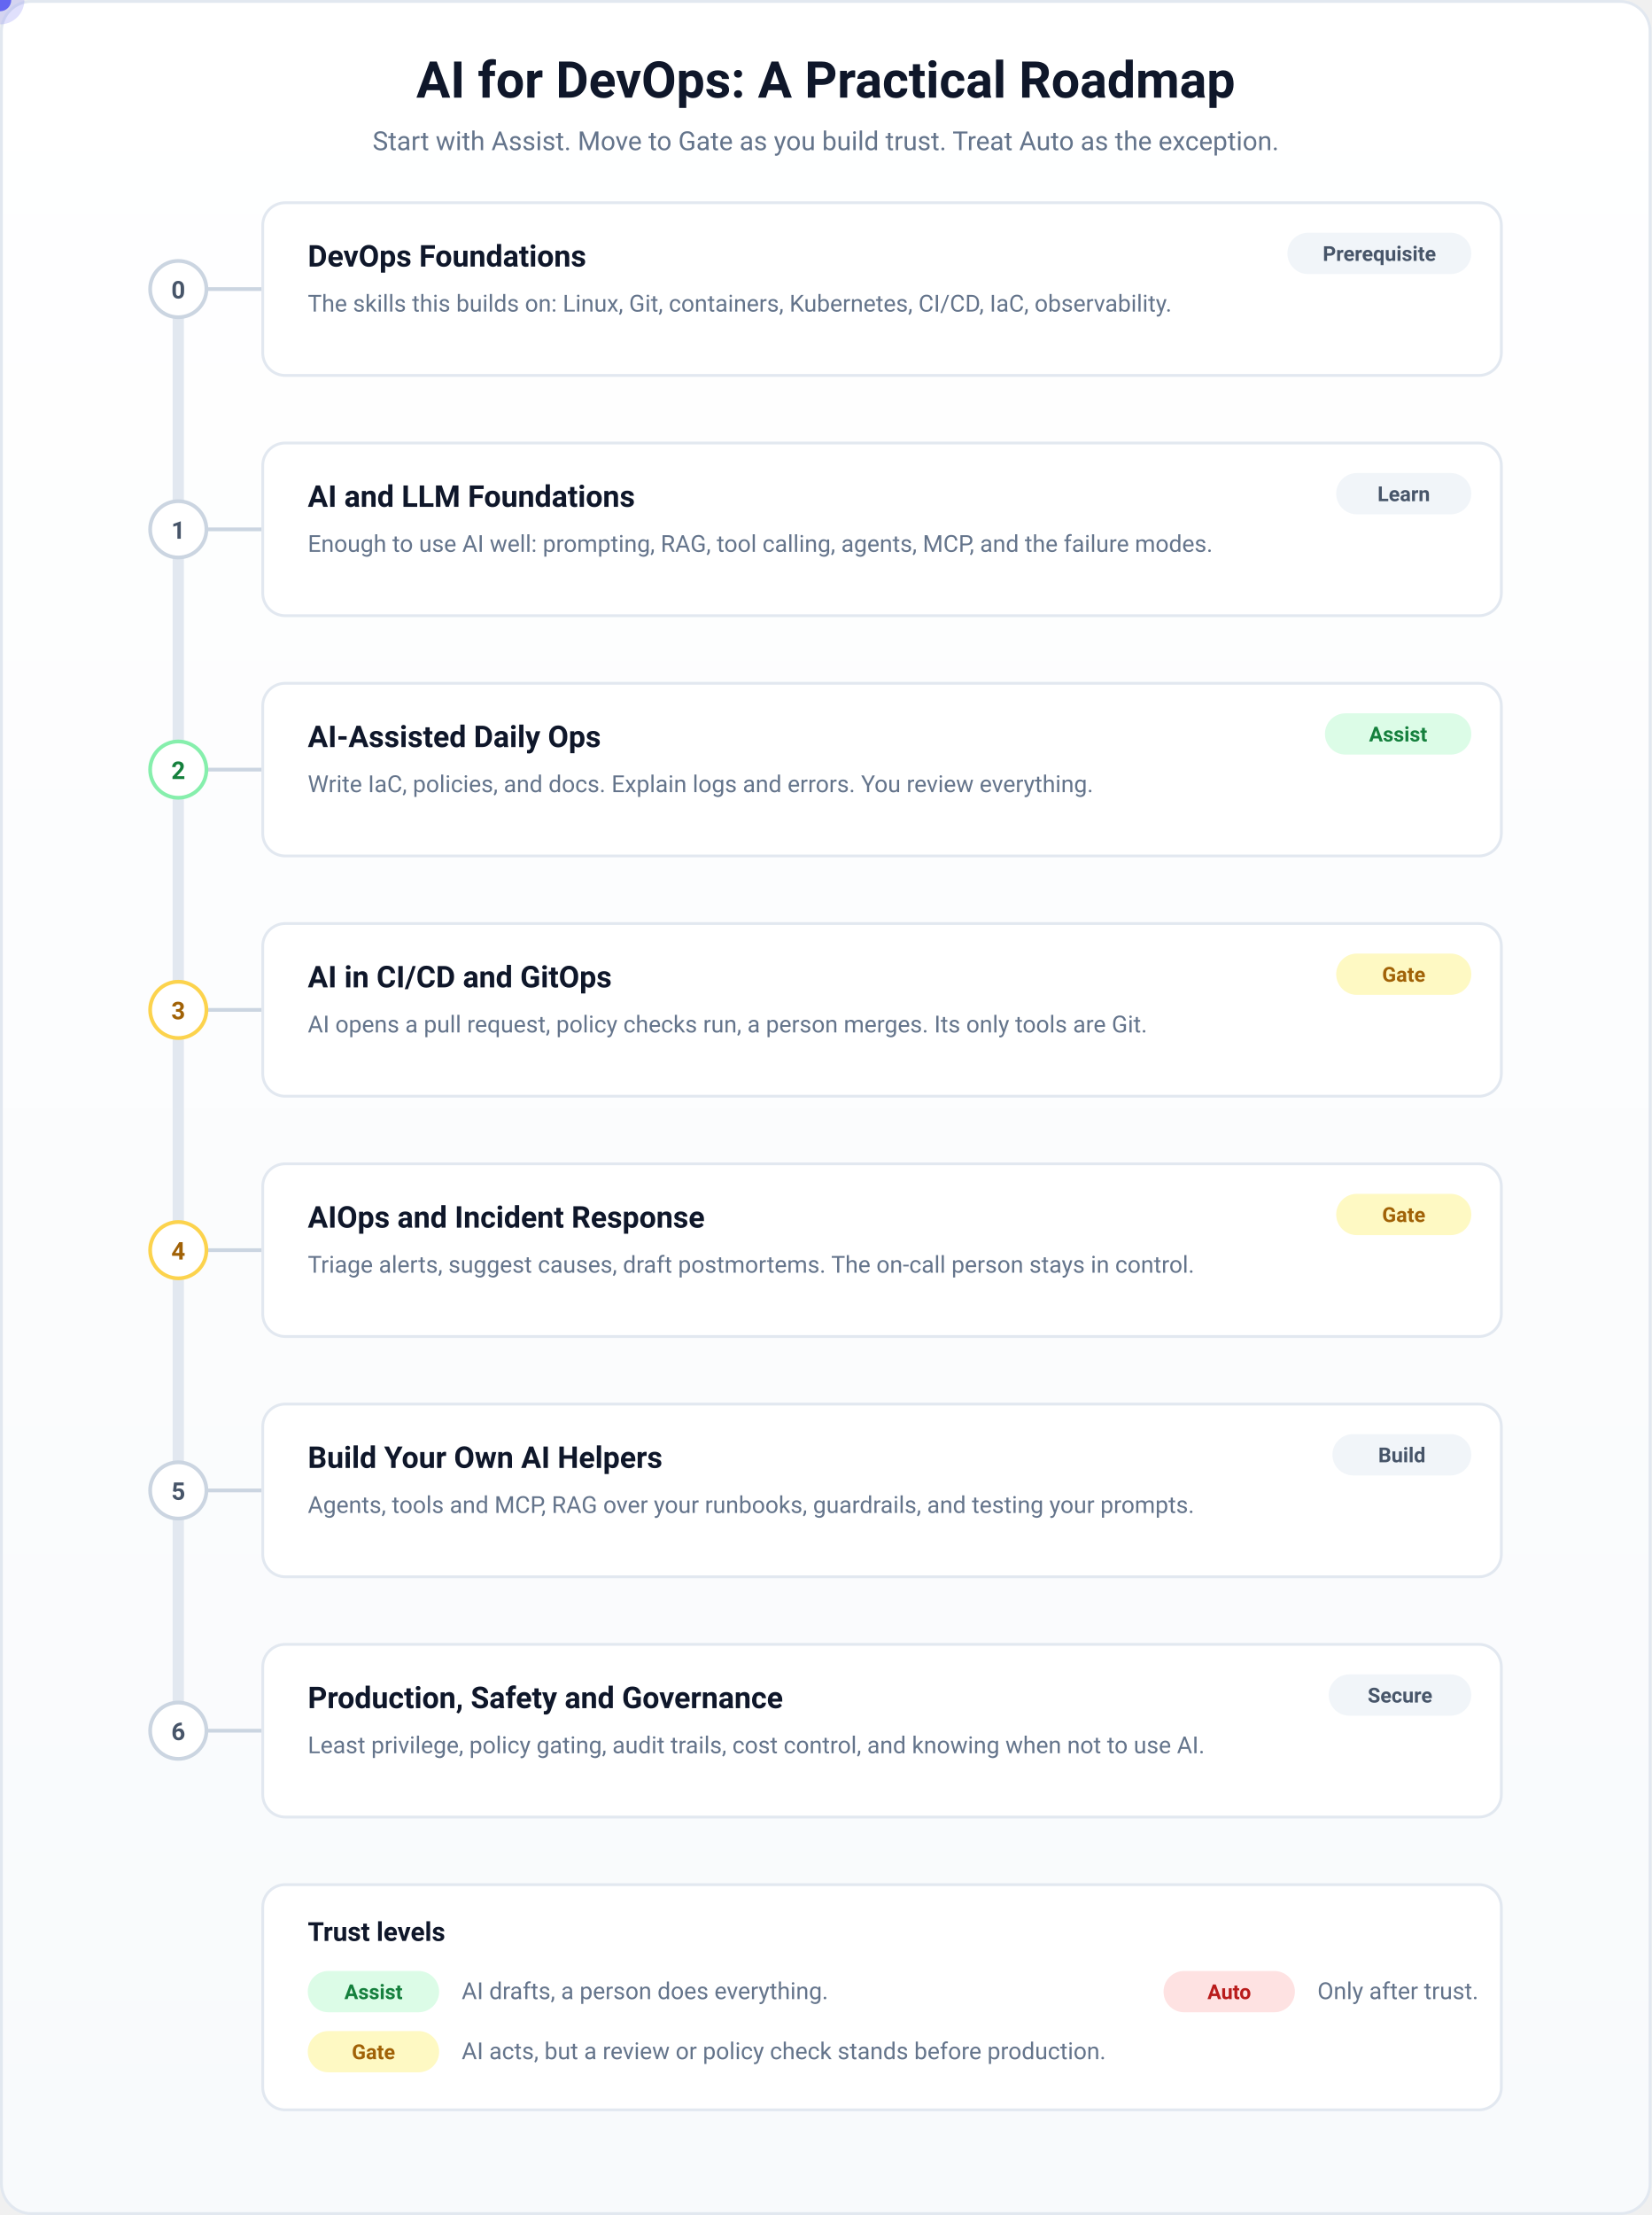
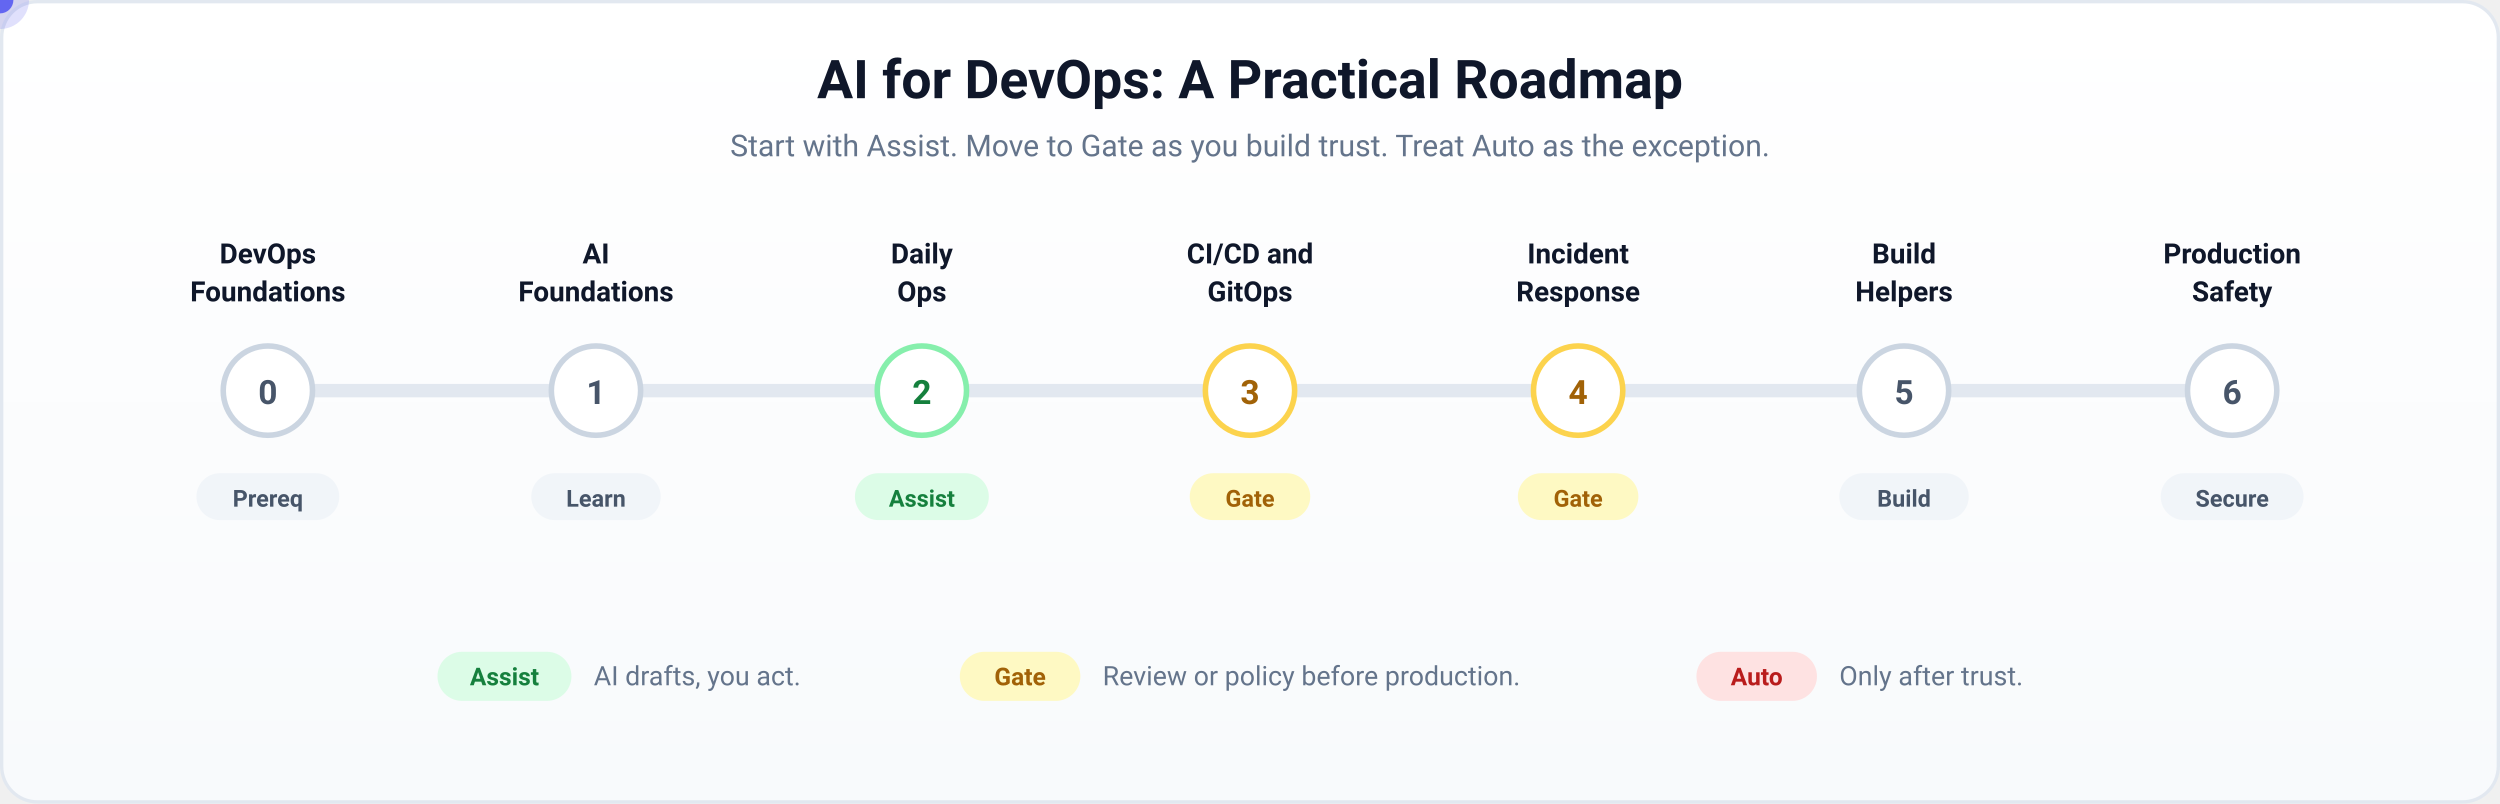
- <svg xmlns="http://www.w3.org/2000/svg" width="880" height="1180" viewBox="0 0 880 1180" font-family="-apple-system, Segoe UI, Roboto, Helvetica, Arial, sans-serif">
+ <svg xmlns="http://www.w3.org/2000/svg" width="1120" height="360" viewBox="0 0 1120 360" font-family="-apple-system, Segoe UI, Roboto, Helvetica, Arial, sans-serif">
  <defs>
    <linearGradient id="bg" x1="0" y1="0" x2="0" y2="1">
      <stop offset="0" stop-color="#ffffff" />
      <stop offset="1" stop-color="#f8fafc" />
    </linearGradient>
-     <linearGradient id="spine" x1="0" y1="0" x2="0" y2="1">
+     <linearGradient id="spine" x1="0" y1="0" x2="1" y2="0">
      <stop offset="0" stop-color="#6366f1" />
      <stop offset="0.5" stop-color="#0ea5e9" />
      <stop offset="1" stop-color="#14b8a6" />
    </linearGradient>
  </defs>
-   <rect x="0.75" y="0.75" width="878.5" height="1178.5" rx="16" fill="url(#bg)" stroke="#e2e8f0" stroke-width="1.5" />
-   <text x="440" y="52" text-anchor="middle" font-size="27" font-weight="700" fill="#0f172a">AI for DevOps: A Practical Roadmap</text>
-   <text x="440" y="80" text-anchor="middle" font-size="14" fill="#64748b">Start with Assist. Move to Gate as you build trust. Treat Auto as the exception.</text>
-   <line x1="95" y1="150" x2="95" y2="926" stroke="#e2e8f0" stroke-width="6" stroke-linecap="round" />
-   <line x1="95" y1="150" x2="95" y2="926" stroke="url(#spine)" stroke-width="6" stroke-linecap="round" stroke-dasharray="14 10">
+   <rect x="0.75" y="0.75" width="1118.5" height="358.5" rx="16" fill="url(#bg)" stroke="#e2e8f0" stroke-width="1.5" />
+   <text x="560" y="44" text-anchor="middle" font-size="24" font-weight="700" fill="#0f172a">AI for DevOps: A Practical Roadmap</text>
+   <text x="560" y="70" text-anchor="middle" font-size="13.5" fill="#64748b">Start with Assist. Move to Gate as you build trust. Treat Auto as the exception.</text>
+   <line x1="120" y1="175" x2="1000" y2="175" stroke="#e2e8f0" stroke-width="6" stroke-linecap="round" />
+   <line x1="120" y1="175" x2="1000" y2="175" stroke="url(#spine)" stroke-width="6" stroke-linecap="round" stroke-dasharray="14 10">
    <animate attributeName="stroke-dashoffset" values="0;-48" dur="1.6s" repeatCount="indefinite" />
  </line>
  <g>
    <circle cx="0" cy="0" r="13" fill="#6366f1" opacity="0.2" />
    <circle cx="0" cy="0" r="6" fill="#6366f1" />
-     <animateTransform attributeName="transform" type="translate" values="95 150; 95 926; 95 150" keyTimes="0;0.5;1" dur="6s" repeatCount="indefinite" />
-     <animate attributeName="opacity" values="0;1;1;0" keyTimes="0;0.12;0.88;1" dur="6s" repeatCount="indefinite" />
+     <animateTransform attributeName="transform" type="translate" values="120 175; 1000 175; 120 175" keyTimes="0;0.5;1" dur="7s" repeatCount="indefinite" />
+     <animate attributeName="opacity" values="0;1;1;0" keyTimes="0;0.1;0.9;1" dur="7s" repeatCount="indefinite" />
  </g>
  <g>
-     <line x1="110" y1="154" x2="140" y2="154" stroke="#cbd5e1" stroke-width="2" />
-     <rect x="140" y="108" width="660" height="92" rx="12" fill="#ffffff" stroke="#e2e8f0" stroke-width="1.5" />
-     <circle cx="95" cy="154" r="15" fill="#ffffff" stroke="#cbd5e1" stroke-width="2" />
-     <text x="95" y="159" text-anchor="middle" font-size="13" font-weight="700" fill="#475569">0</text>
-     <text x="164" y="142" font-size="16" font-weight="700" fill="#0f172a">DevOps Foundations</text>
-     <text x="164" y="166" font-size="12.5" fill="#64748b">The skills this builds on: Linux, Git, containers, Kubernetes, CI/CD, IaC, observability.</text>
-     <rect x="686" y="124" width="98" height="22" rx="11" fill="#f1f5f9" />
-     <text x="735" y="139" text-anchor="middle" font-size="11" font-weight="600" fill="#475569">Prerequisite</text>
+     <text x="120" y="118" text-anchor="middle" font-size="12.5" font-weight="700" fill="#0f172a">DevOps</text>
+     <text x="120" y="135" text-anchor="middle" font-size="12.5" font-weight="700" fill="#0f172a">Foundations</text>
+     <circle cx="120" cy="175" r="20" fill="#ffffff" stroke="#cbd5e1" stroke-width="2.5" />
+     <text x="120" y="181" text-anchor="middle" font-size="15" font-weight="700" fill="#475569">0</text>
+     <rect x="88" y="212" width="64" height="21" rx="10.5" fill="#f1f5f9" />
+     <text x="120" y="227" text-anchor="middle" font-size="10.5" font-weight="600" fill="#475569">Prereq</text>
  </g>
  <g>
-     <line x1="110" y1="282" x2="140" y2="282" stroke="#cbd5e1" stroke-width="2" />
-     <rect x="140" y="236" width="660" height="92" rx="12" fill="#ffffff" stroke="#e2e8f0" stroke-width="1.5" />
-     <circle cx="95" cy="282" r="15" fill="#ffffff" stroke="#cbd5e1" stroke-width="2" />
-     <text x="95" y="287" text-anchor="middle" font-size="13" font-weight="700" fill="#475569">1</text>
-     <text x="164" y="270" font-size="16" font-weight="700" fill="#0f172a">AI and LLM Foundations</text>
-     <text x="164" y="294" font-size="12.5" fill="#64748b">Enough to use AI well: prompting, RAG, tool calling, agents, MCP, and the failure modes.</text>
-     <rect x="712" y="252" width="72" height="22" rx="11" fill="#f1f5f9" />
-     <text x="748" y="267" text-anchor="middle" font-size="11" font-weight="600" fill="#475569">Learn</text>
+     <text x="267" y="118" text-anchor="middle" font-size="12.5" font-weight="700" fill="#0f172a">AI</text>
+     <text x="267" y="135" text-anchor="middle" font-size="12.5" font-weight="700" fill="#0f172a">Foundations</text>
+     <circle cx="267" cy="175" r="20" fill="#ffffff" stroke="#cbd5e1" stroke-width="2.5" />
+     <text x="267" y="181" text-anchor="middle" font-size="15" font-weight="700" fill="#475569">1</text>
+     <rect x="238" y="212" width="58" height="21" rx="10.5" fill="#f1f5f9" />
+     <text x="267" y="227" text-anchor="middle" font-size="10.5" font-weight="600" fill="#475569">Learn</text>
  </g>
  <g>
-     <line x1="110" y1="410" x2="140" y2="410" stroke="#cbd5e1" stroke-width="2" />
-     <rect x="140" y="364" width="660" height="92" rx="12" fill="#ffffff" stroke="#e2e8f0" stroke-width="1.5" />
-     <circle cx="95" cy="410" r="15" fill="#ffffff" stroke="#86efac" stroke-width="2" />
-     <text x="95" y="415" text-anchor="middle" font-size="13" font-weight="700" fill="#15803d">2</text>
-     <text x="164" y="398" font-size="16" font-weight="700" fill="#0f172a">AI-Assisted Daily Ops</text>
-     <text x="164" y="422" font-size="12.5" fill="#64748b">Write IaC, policies, and docs. Explain logs and errors. You review everything.</text>
-     <rect x="706" y="380" width="78" height="22" rx="11" fill="#dcfce7" />
-     <text x="745" y="395" text-anchor="middle" font-size="11" font-weight="700" fill="#15803d">Assist</text>
+     <text x="413" y="118" text-anchor="middle" font-size="12.5" font-weight="700" fill="#0f172a">Daily</text>
+     <text x="413" y="135" text-anchor="middle" font-size="12.5" font-weight="700" fill="#0f172a">Ops</text>
+     <circle cx="413" cy="175" r="20" fill="#ffffff" stroke="#86efac" stroke-width="2.5" />
+     <text x="413" y="181" text-anchor="middle" font-size="15" font-weight="700" fill="#15803d">2</text>
+     <rect x="383" y="212" width="60" height="21" rx="10.5" fill="#dcfce7" />
+     <text x="413" y="227" text-anchor="middle" font-size="10.5" font-weight="700" fill="#15803d">Assist</text>
  </g>
  <g>
-     <line x1="110" y1="538" x2="140" y2="538" stroke="#cbd5e1" stroke-width="2" />
-     <rect x="140" y="492" width="660" height="92" rx="12" fill="#ffffff" stroke="#e2e8f0" stroke-width="1.5" />
-     <circle cx="95" cy="538" r="15" fill="#ffffff" stroke="#fcd34d" stroke-width="2" />
-     <text x="95" y="543" text-anchor="middle" font-size="13" font-weight="700" fill="#a16207">3</text>
-     <text x="164" y="526" font-size="16" font-weight="700" fill="#0f172a">AI in CI/CD and GitOps</text>
-     <text x="164" y="550" font-size="12.5" fill="#64748b">AI opens a pull request, policy checks run, a person merges. Its only tools are Git.</text>
-     <rect x="712" y="508" width="72" height="22" rx="11" fill="#fef9c3" />
-     <text x="748" y="523" text-anchor="middle" font-size="11" font-weight="700" fill="#a16207">Gate</text>
+     <text x="560" y="118" text-anchor="middle" font-size="12.5" font-weight="700" fill="#0f172a">CI/CD and</text>
+     <text x="560" y="135" text-anchor="middle" font-size="12.5" font-weight="700" fill="#0f172a">GitOps</text>
+     <circle cx="560" cy="175" r="20" fill="#ffffff" stroke="#fcd34d" stroke-width="2.5" />
+     <text x="560" y="181" text-anchor="middle" font-size="15" font-weight="700" fill="#a16207">3</text>
+     <rect x="533" y="212" width="54" height="21" rx="10.5" fill="#fef9c3" />
+     <text x="560" y="227" text-anchor="middle" font-size="10.5" font-weight="700" fill="#a16207">Gate</text>
  </g>
  <g>
-     <line x1="110" y1="666" x2="140" y2="666" stroke="#cbd5e1" stroke-width="2" />
-     <rect x="140" y="620" width="660" height="92" rx="12" fill="#ffffff" stroke="#e2e8f0" stroke-width="1.5" />
-     <circle cx="95" cy="666" r="15" fill="#ffffff" stroke="#fcd34d" stroke-width="2" />
-     <text x="95" y="671" text-anchor="middle" font-size="13" font-weight="700" fill="#a16207">4</text>
-     <text x="164" y="654" font-size="16" font-weight="700" fill="#0f172a">AIOps and Incident Response</text>
-     <text x="164" y="678" font-size="12.5" fill="#64748b">Triage alerts, suggest causes, draft postmortems. The on-call person stays in control.</text>
-     <rect x="712" y="636" width="72" height="22" rx="11" fill="#fef9c3" />
-     <text x="748" y="651" text-anchor="middle" font-size="11" font-weight="700" fill="#a16207">Gate</text>
+     <text x="707" y="118" text-anchor="middle" font-size="12.5" font-weight="700" fill="#0f172a">Incident</text>
+     <text x="707" y="135" text-anchor="middle" font-size="12.5" font-weight="700" fill="#0f172a">Response</text>
+     <circle cx="707" cy="175" r="20" fill="#ffffff" stroke="#fcd34d" stroke-width="2.5" />
+     <text x="707" y="181" text-anchor="middle" font-size="15" font-weight="700" fill="#a16207">4</text>
+     <rect x="680" y="212" width="54" height="21" rx="10.5" fill="#fef9c3" />
+     <text x="707" y="227" text-anchor="middle" font-size="10.5" font-weight="700" fill="#a16207">Gate</text>
  </g>
  <g>
-     <line x1="110" y1="794" x2="140" y2="794" stroke="#cbd5e1" stroke-width="2" />
-     <rect x="140" y="748" width="660" height="92" rx="12" fill="#ffffff" stroke="#e2e8f0" stroke-width="1.5" />
-     <circle cx="95" cy="794" r="15" fill="#ffffff" stroke="#cbd5e1" stroke-width="2" />
-     <text x="95" y="799" text-anchor="middle" font-size="13" font-weight="700" fill="#475569">5</text>
-     <text x="164" y="782" font-size="16" font-weight="700" fill="#0f172a">Build Your Own AI Helpers</text>
-     <text x="164" y="806" font-size="12.5" fill="#64748b">Agents, tools and MCP, RAG over your runbooks, guardrails, and testing your prompts.</text>
-     <rect x="710" y="764" width="74" height="22" rx="11" fill="#f1f5f9" />
-     <text x="747" y="779" text-anchor="middle" font-size="11" font-weight="600" fill="#475569">Build</text>
+     <text x="853" y="118" text-anchor="middle" font-size="12.5" font-weight="700" fill="#0f172a">Build</text>
+     <text x="853" y="135" text-anchor="middle" font-size="12.5" font-weight="700" fill="#0f172a">Helpers</text>
+     <circle cx="853" cy="175" r="20" fill="#ffffff" stroke="#cbd5e1" stroke-width="2.5" />
+     <text x="853" y="181" text-anchor="middle" font-size="15" font-weight="700" fill="#475569">5</text>
+     <rect x="824" y="212" width="58" height="21" rx="10.5" fill="#f1f5f9" />
+     <text x="853" y="227" text-anchor="middle" font-size="10.5" font-weight="600" fill="#475569">Build</text>
  </g>
  <g>
-     <line x1="110" y1="922" x2="140" y2="922" stroke="#cbd5e1" stroke-width="2" />
-     <rect x="140" y="876" width="660" height="92" rx="12" fill="#ffffff" stroke="#e2e8f0" stroke-width="1.5" />
-     <circle cx="95" cy="922" r="15" fill="#ffffff" stroke="#cbd5e1" stroke-width="2" />
-     <text x="95" y="927" text-anchor="middle" font-size="13" font-weight="700" fill="#475569">6</text>
-     <text x="164" y="910" font-size="16" font-weight="700" fill="#0f172a">Production, Safety and Governance</text>
-     <text x="164" y="934" font-size="12.5" fill="#64748b">Least privilege, policy gating, audit trails, cost control, and knowing when not to use AI.</text>
-     <rect x="708" y="892" width="76" height="22" rx="11" fill="#f1f5f9" />
-     <text x="746" y="907" text-anchor="middle" font-size="11" font-weight="600" fill="#475569">Secure</text>
+     <text x="1000" y="118" text-anchor="middle" font-size="12.5" font-weight="700" fill="#0f172a">Production</text>
+     <text x="1000" y="135" text-anchor="middle" font-size="12.5" font-weight="700" fill="#0f172a">Safety</text>
+     <circle cx="1000" cy="175" r="20" fill="#ffffff" stroke="#cbd5e1" stroke-width="2.5" />
+     <text x="1000" y="181" text-anchor="middle" font-size="15" font-weight="700" fill="#475569">6</text>
+     <rect x="968" y="212" width="64" height="21" rx="10.5" fill="#f1f5f9" />
+     <text x="1000" y="227" text-anchor="middle" font-size="10.5" font-weight="600" fill="#475569">Secure</text>
  </g>
  <g>
-     <rect x="140" y="1004" width="660" height="120" rx="12" fill="#ffffff" stroke="#e2e8f0" stroke-width="1.5" />
-     <text x="164" y="1034" font-size="14" font-weight="700" fill="#0f172a">Trust levels</text>
-     <rect x="164" y="1050" width="70" height="22" rx="11" fill="#dcfce7">
-       <animate attributeName="opacity" values="1;0.55;1" dur="3s" repeatCount="indefinite" />
-     </rect>
-     <text x="199" y="1065" text-anchor="middle" font-size="11" font-weight="700" fill="#15803d">Assist</text>
-     <text x="246" y="1065" font-size="12.5" fill="#64748b">AI drafts, a person does everything.</text>
-     <rect x="164" y="1082" width="70" height="22" rx="11" fill="#fef9c3">
-       <animate attributeName="opacity" values="1;0.55;1" dur="3s" begin="1s" repeatCount="indefinite" />
-     </rect>
-     <text x="199" y="1097" text-anchor="middle" font-size="11" font-weight="700" fill="#a16207">Gate</text>
-     <text x="246" y="1097" font-size="12.5" fill="#64748b">AI acts, but a review or policy check stands before production.</text>
-     <rect x="620" y="1050" width="70" height="22" rx="11" fill="#fee2e2">
-       <animate attributeName="opacity" values="1;0.55;1" dur="3s" begin="2s" repeatCount="indefinite" />
-     </rect>
-     <text x="655" y="1065" text-anchor="middle" font-size="11" font-weight="700" fill="#b91c1c">Auto</text>
-     <text x="702" y="1065" font-size="12.5" fill="#64748b">Only after trust.</text>
+     <rect x="196" y="292" width="60" height="22" rx="11" fill="#dcfce7" />
+     <text x="226" y="307" text-anchor="middle" font-size="11" font-weight="700" fill="#15803d">Assist</text>
+     <text x="266" y="307" font-size="12" fill="#64748b">AI drafts, you act.</text>
+     <rect x="430" y="292" width="54" height="22" rx="11" fill="#fef9c3" />
+     <text x="457" y="307" text-anchor="middle" font-size="11" font-weight="700" fill="#a16207">Gate</text>
+     <text x="494" y="307" font-size="12" fill="#64748b">Review or policy before production.</text>
+     <rect x="760" y="292" width="54" height="22" rx="11" fill="#fee2e2" />
+     <text x="787" y="307" text-anchor="middle" font-size="11" font-weight="700" fill="#b91c1c">Auto</text>
+     <text x="824" y="307" font-size="12" fill="#64748b">Only after trust.</text>
  </g>
</svg>
